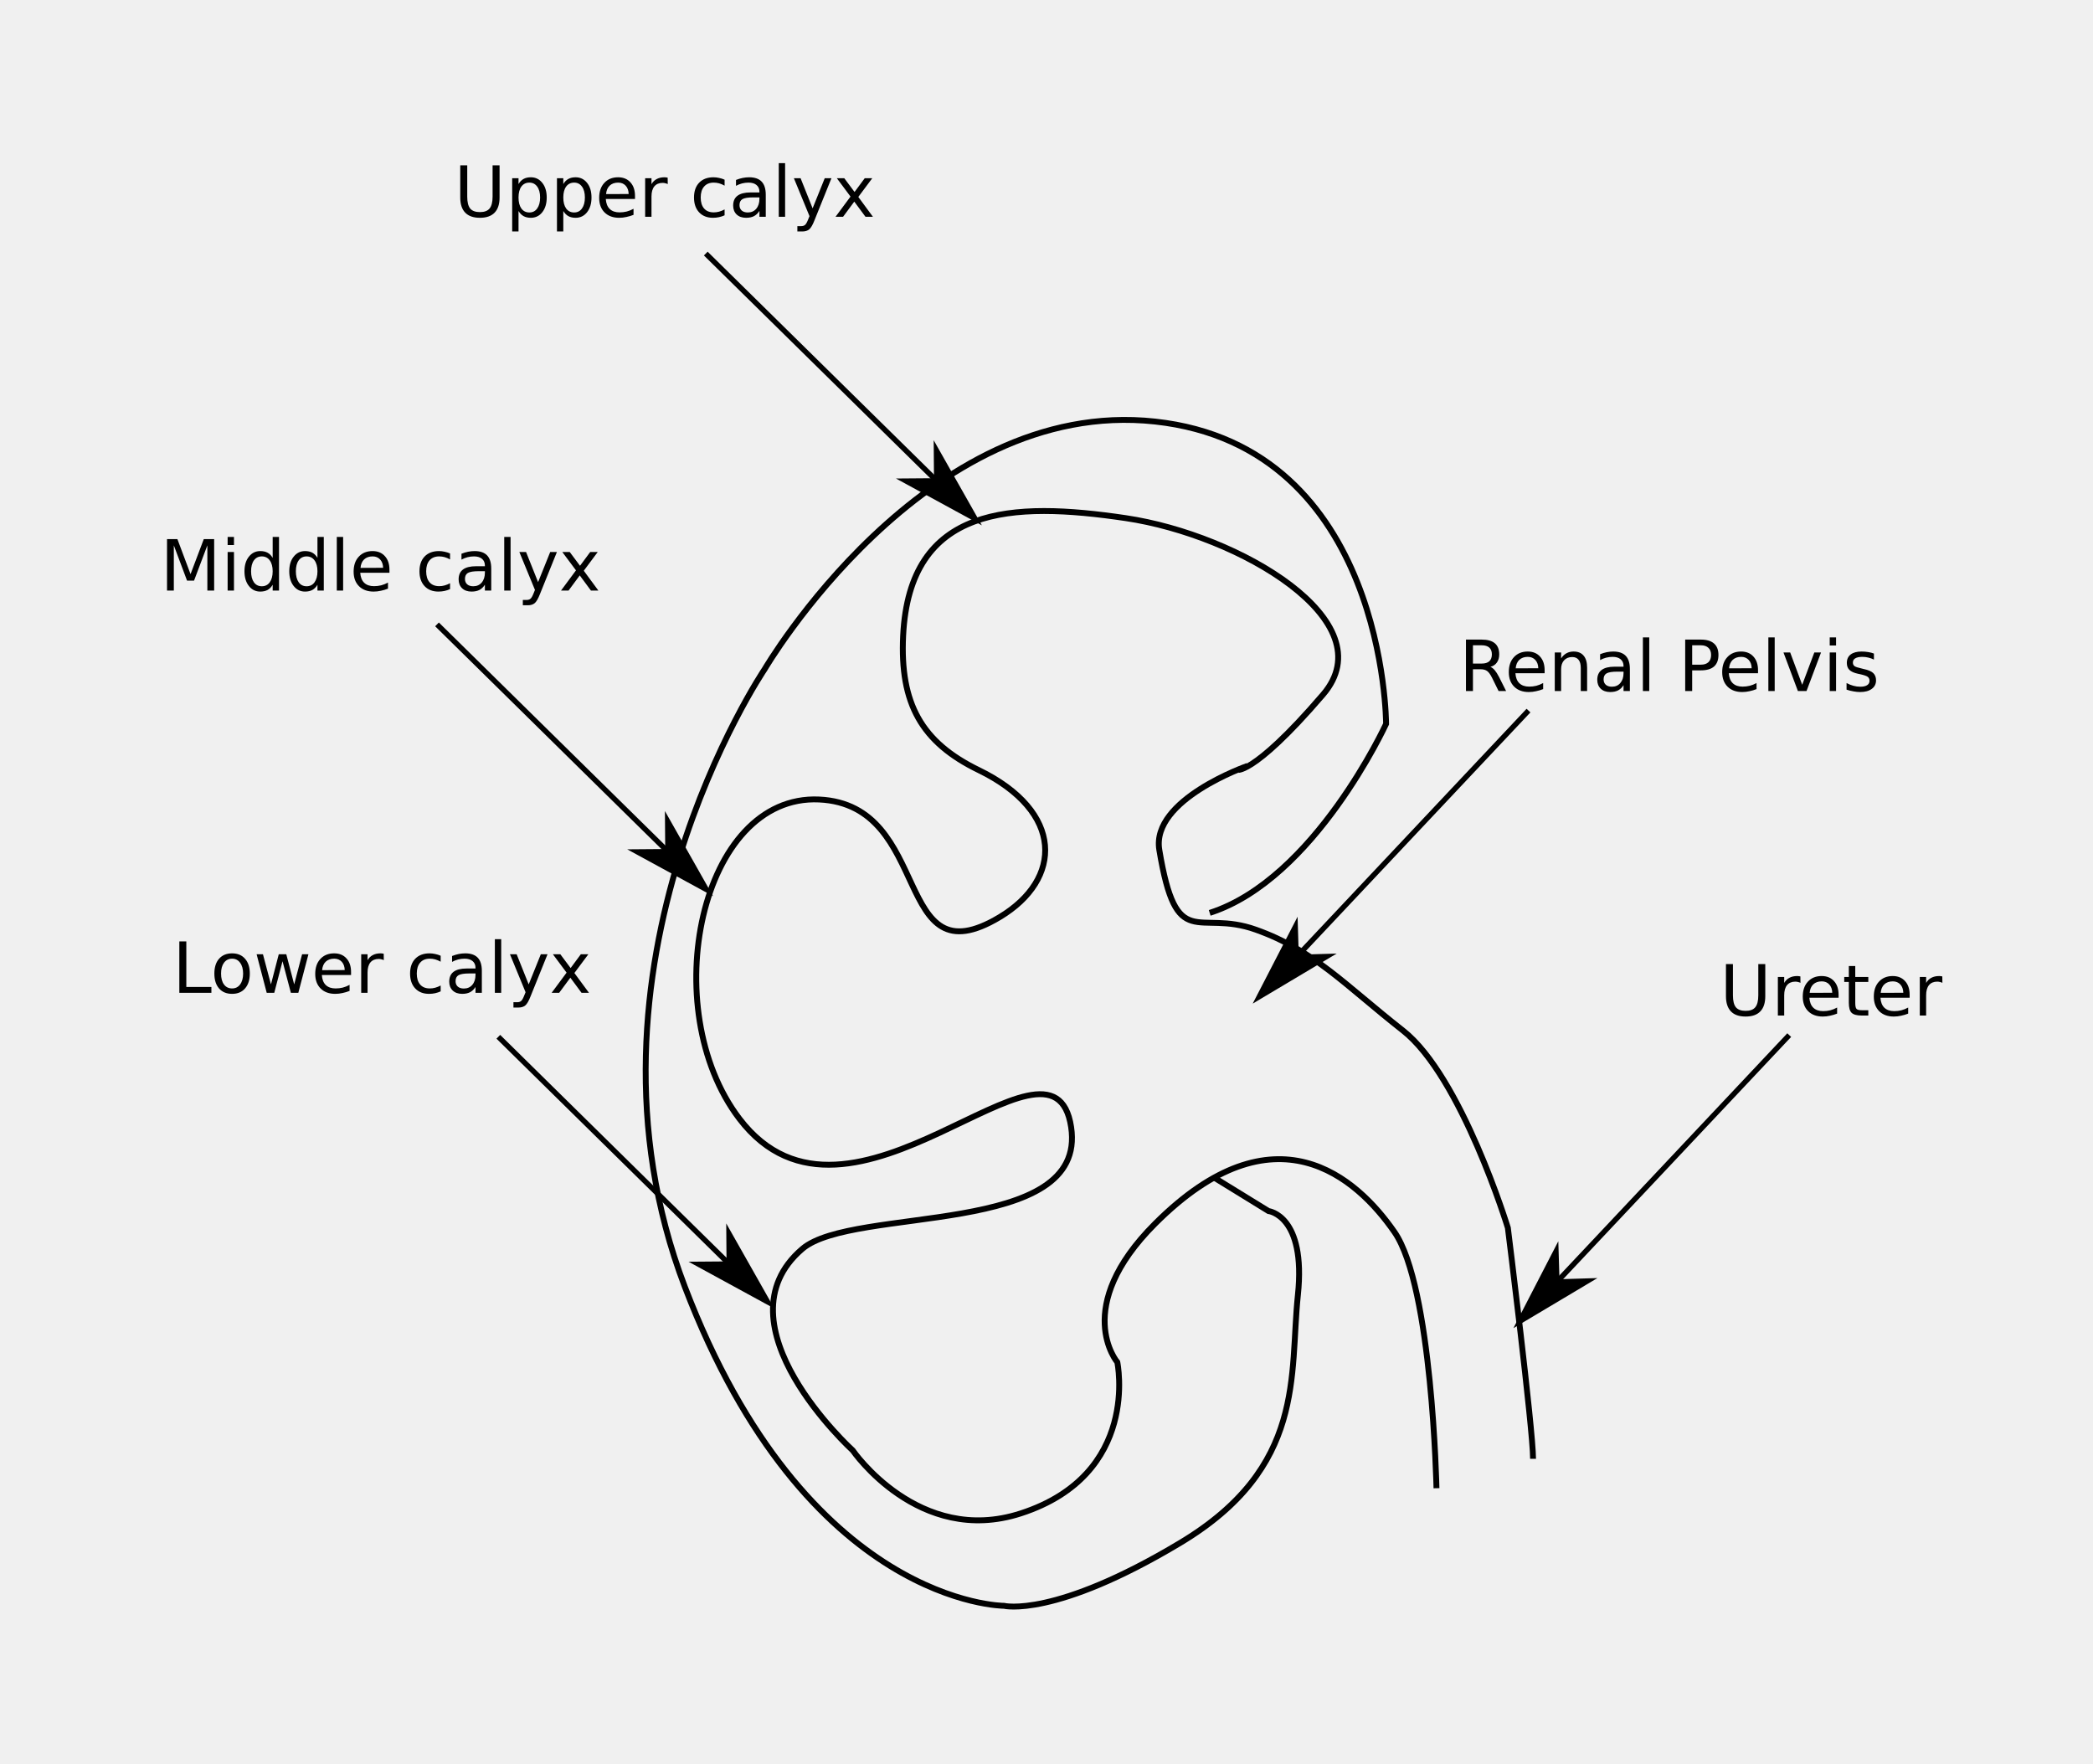
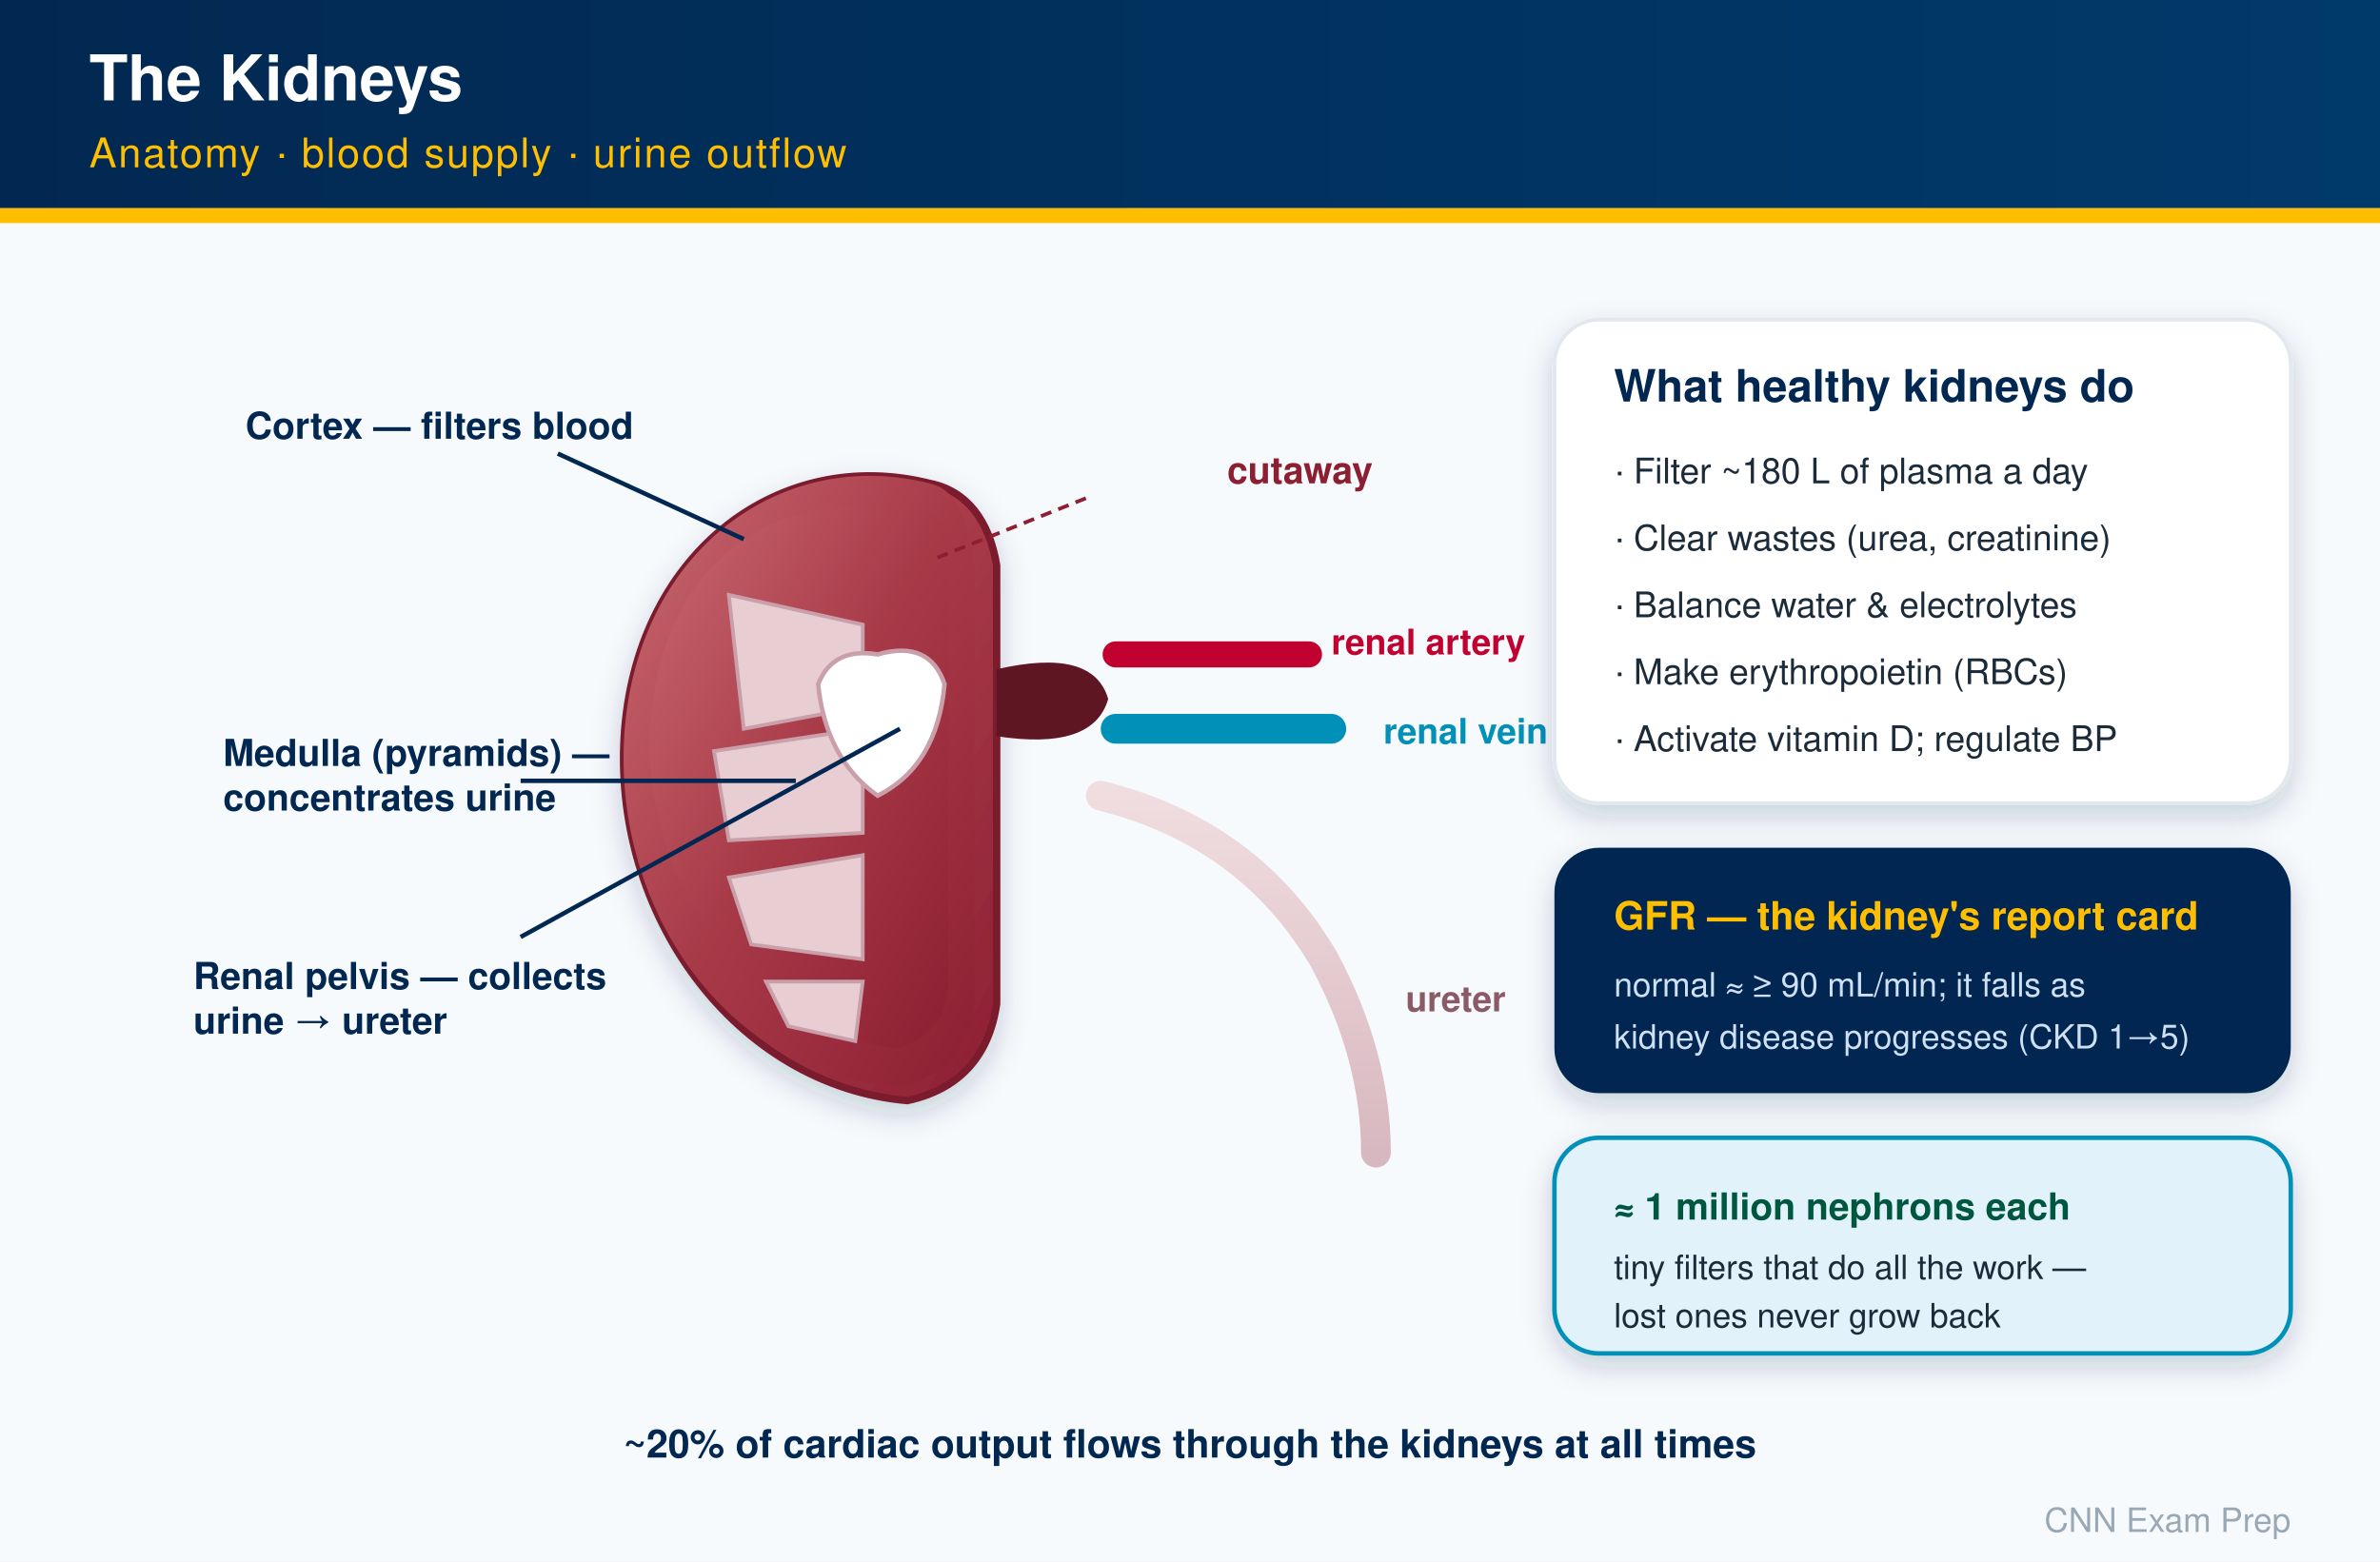
- <svg xmlns="http://www.w3.org/2000/svg" version="1.2" width="356" height="300" id="svg2">
-   <defs id="defs4">
-     <marker refX="0" refY="0" orient="auto" id="Arrow1Lend" style="overflow:visible">
-       <path d="M 0,0 5,-5 -12.5,0 5,5 0,0 z" transform="matrix(-0.8,0,0,-0.8,-10,0)" id="path3299" style="fill-rule:evenodd;stroke:#000000;stroke-width:1pt;marker-start:none" />
-     </marker>
+ <svg xmlns="http://www.w3.org/2000/svg" viewBox="0 0 640 420" font-family="Helvetica,Arial,sans-serif">
+   <defs>
+     <linearGradient id="kidHead" x1="0" y1="0" x2="1" y2="0">
+       <stop offset="0" stop-color="#022851" />
+       <stop offset="1" stop-color="#003a6b" />
+     </linearGradient>
+     <linearGradient id="kidBody" x1="0" y1="0" x2="1" y2="1">
+       <stop offset="0" stop-color="#c96a72" />
+       <stop offset="0.5" stop-color="#a83a48" />
+       <stop offset="1" stop-color="#8d1f33" />
+     </linearGradient>
+     <linearGradient id="kidInner" x1="0" y1="0" x2="0" y2="1">
+       <stop offset="0" stop-color="#f0dde0" />
+       <stop offset="1" stop-color="#e0c2c8" />
+     </linearGradient>
+     <linearGradient id="kidUreter" x1="0" y1="0" x2="0" y2="1">
+       <stop offset="0" stop-color="#f0dde0" />
+       <stop offset="1" stop-color="#d8b8c0" />
+     </linearGradient>
+     <filter id="kidSh" x="-20%" y="-20%" width="140%" height="140%">
+       <feDropShadow dx="0" dy="3" stdDeviation="4" flood-color="#022851" flood-opacity="0.2" />
+     </filter>
  </defs>
-   <g transform="translate(0,-752.3622)" id="layer1">
-     <path d="m 206.474,952.634 9.286,5.714 c 0,0 6.429,0.714 5,14.286 -1.429,13.571 1.429,29.286 -20,42.143 -21.429,12.857 -30,10.714 -30,10.714 0,0 -33.571,0 -54.286,-54.286 -20.714,-54.286 13.571,-105 13.571,-105 0,0 27.143,-46.429 66.429,-42.143 39.286,4.286 39.286,51.429 39.286,51.429 0,0 -12.143,26.429 -30,32.143" id="path2479" style="fill:none;stroke:#000000;stroke-width:1px;stroke-linecap:butt;stroke-linejoin:miter;stroke-opacity:1" />
-     <g transform="translate(-102.8115,668.8435)" id="g2497">
-       <path d="m 347.143,336.648 c 0,0 -0.714,-34.286 -7.143,-43.571 -6.429,-9.286 -20.354,-21.789 -40.714,-1.429 -14.286,14.286 -6.429,23.571 -6.429,23.571 0,0 4.014,19.094 -16.429,25.714 -17.371,5.625 -28.571,-10.714 -28.571,-10.714 0,0 -23.585,-21.47 -8.571,-34.286 8.647,-7.381 48.571,-1.81 45.714,-20.714 -3.079,-20.372 -37.555,23.35 -56.429,-1.429 -14.276,-18.743 -6.622,-55.231 13.571,-54.286 19.537,0.914 12.339,31.025 30.714,20 10.714,-6.429 10.992,-17.918 -3.571,-25 -9.702,-4.718 -13.421,-11.274 -12.857,-22.857 1.083,-22.252 18.571,-22.857 37.857,-20 19.286,2.857 44.271,17.513 33.571,30 -12.502,14.591 -15.014,12.57 -14.286,12.857" id="path2481" style="fill:none;stroke:#000000;stroke-width:1px;stroke-linecap:butt;stroke-linejoin:miter;stroke-opacity:1" />
-       <path d="m 363.571,331.648 c 0,-5 -4.286,-39.286 -4.286,-39.286 0,0 -7.857,-25.714 -17.857,-33.571 -10,-7.857 -15,-13.571 -25,-17.143 -10,-3.571 -13.483,4.099 -16.429,-13.571 -1.429,-8.571 15,-14.286 15,-14.286" id="path2483" style="fill:none;stroke:#000000;stroke-width:1px;stroke-linecap:butt;stroke-linejoin:miter;stroke-opacity:1" />
-     </g>
-     <path d="m 120.046,795.491 45.714,45" id="path2521" style="fill:none;stroke:#000000;stroke-width:0.9;stroke-linecap:butt;stroke-linejoin:miter;stroke-miterlimit:4;stroke-opacity:1;stroke-dasharray:none;marker-end:url(#Arrow1Lend)" />
-     <path d="m 74.331,858.563 45.714,45" id="path4071" style="fill:none;stroke:#000000;stroke-width:0.9;stroke-linecap:butt;stroke-linejoin:miter;stroke-miterlimit:4;stroke-opacity:1;stroke-dasharray:none;marker-end:url(#Arrow1Lend)" />
-     <path d="m 84.76,928.706 45.714,45" id="path4073" style="fill:none;stroke:#000000;stroke-width:0.9;stroke-linecap:butt;stroke-linejoin:miter;stroke-miterlimit:4;stroke-opacity:1;stroke-dasharray:none;marker-end:url(#Arrow1Lend)" />
-     <path d="m 304.331,928.42 -45.714,48.571" id="path4075" style="fill:none;stroke:#000000;stroke-width:0.9;stroke-linecap:butt;stroke-linejoin:miter;stroke-miterlimit:4;stroke-opacity:1;stroke-dasharray:none;marker-end:url(#Arrow1Lend)" />
-     <text x="29.331" y="921.232" id="text3811" xml:space="preserve" style="font-size:40px;font-style:normal;font-weight:normal;fill:#000000;fill-opacity:1;stroke:none;font-family:Bitstream Vera Sans">
-       <tspan x="29.331" y="921.232" id="tspan3813">
-         <tspan x="29.331" y="921.232" id="tspan3815" style="font-size:12px">Lower calyx</tspan>
-       </tspan>
-     </text>
-     <text x="27.237" y="852.809" id="text3805" xml:space="preserve" style="font-size:40px;font-style:normal;font-weight:normal;fill:#000000;fill-opacity:1;stroke:none;font-family:Bitstream Vera Sans">
-       <tspan x="27.237" y="852.809" id="tspan3807">
-         <tspan x="27.237" y="852.809" id="tspan3809" style="font-size:12px">Middle calyx</tspan>
-       </tspan>
-     </text>
-     <text x="102.189" y="782.634" id="text4093" xml:space="preserve" style="font-size:40px;font-style:normal;font-weight:normal;fill:#000000;fill-opacity:1;stroke:none;font-family:Bitstream Vera Sans">
-       <tspan x="102.189" y="782.634" id="tspan4095" />
-     </text>
-     <text x="77.237" y="789.238" id="text3799" xml:space="preserve" style="font-size:40px;font-style:normal;font-weight:normal;fill:#000000;fill-opacity:1;stroke:none;font-family:Bitstream Vera Sans">
-       <tspan x="77.237" y="789.238" id="tspan3801">
-         <tspan x="77.237" y="789.238" id="tspan3803" style="font-size:12px">Upper calyx</tspan>
-       </tspan>
-     </text>
-     <text x="292.522" y="925.095" id="text3823" xml:space="preserve" style="font-size:40px;font-style:normal;font-weight:normal;fill:#000000;fill-opacity:1;stroke:none;font-family:Bitstream Vera Sans">
-       <tspan x="292.522" y="925.095" id="tspan3825">
-         <tspan x="292.522" y="925.095" id="tspan3827" style="font-size:12px">Ureter</tspan>
-       </tspan>
-     </text>
-     <path d="m 259.983,873.224 -45.714,48.571" id="path4113" style="fill:none;stroke:#000000;stroke-width:0.9;stroke-linecap:butt;stroke-linejoin:miter;stroke-miterlimit:4;stroke-opacity:1;stroke-dasharray:none;marker-end:url(#Arrow1Lend)" />
-     <text x="248.174" y="869.899" id="text3817" xml:space="preserve" style="font-size:40px;font-style:normal;font-weight:normal;fill:#000000;fill-opacity:1;stroke:none;font-family:Bitstream Vera Sans">
-       <tspan x="248.174" y="869.899" id="tspan3819">
-         <tspan x="248.174" y="869.899" id="tspan3821" style="font-size:12px">Renal Pelvis</tspan>
-       </tspan>
-     </text>
+   <rect width="640" height="420" fill="#f7fafc" />
+   <rect width="640" height="56" fill="url(#kidHead)" />
+   <rect y="56" width="640" height="4" fill="#ffbf00" />
+   <text x="24" y="27" fill="#ffffff" font-size="17" font-weight="bold">The Kidneys</text>
+   <text x="24" y="45" fill="#ffbf00" font-size="11" letter-spacing="0.5">Anatomy · blood supply · urine outflow</text>
+   <g filter="url(#kidSh)">
+     <path d="M250 130 C210 120 172 148 168 196 C164 246 198 292 244 296 C258 293 266 284 268 270 L268 152 C266 140 260 132 250 130 Z" fill="url(#kidBody)" stroke="#7a1c2e" stroke-width="2" />
  </g>
+   <path d="M268 180 q26 -6 30 8 q-4 14 -30 10 z" fill="#5e1622" />
+   <path d="M300 176 H352" stroke="#c10230" stroke-width="7" stroke-linecap="round" />
+   <path d="M300 196 H358" stroke="#0090b8" stroke-width="8" stroke-linecap="round" />
+   <path d="M296 214 q40 10 60 44 q14 26 14 52" fill="none" stroke="url(#kidUreter)" stroke-width="8" stroke-linecap="round" />
+   <text x="358" y="176" fill="#c10230" font-size="9.5" font-weight="bold">renal artery</text>
+   <text x="372" y="200" fill="#0090b8" font-size="9.5" font-weight="bold">renal vein</text>
+   <text x="378" y="272" fill="#8a5a66" font-size="9.5" font-weight="bold">ureter</text>
+   <path d="M250 130 C210 120 172 148 168 196 C164 246 198 292 244 292 C254 289 260 282 262 270 L262 152 C260 140 258 132 250 130 Z" fill="url(#kidBody)" />
+   <path d="M244 138 C208 130 178 152 175 194 C172 238 202 278 242 282 C250 279 254 274 255 266 L255 144 C253 138 250 136 244 138 Z" fill="url(#kidBody)" />
+   <rect x="175" y="130" width="0" height="0" />
+   <g fill="#e8cdd3" stroke="#c9a0aa" stroke-width="1">
+     <path d="M196 160 L232 168 L232 190 L200 196 Z" />
+     <path d="M192 202 L232 196 L232 224 L196 226 Z" />
+     <path d="M196 236 L232 230 L232 258 L202 254 Z" />
+     <path d="M206 264 L232 264 L230 280 L212 276 Z" />
+   </g>
+   <path d="M236 176 q14 -4 18 8 q-2 22 -18 30 q-14 -10 -16 -30 q4 -10 16 -8 z" fill="#fff" stroke="#c9a0aa" stroke-width="1.2" />
+   <text x="330" y="130" fill="#8d1f33" font-size="10" font-weight="bold">cutaway</text>
+   <line x1="292" y1="134" x2="252" y2="150" stroke="#8d1f33" stroke-width="1" stroke-dasharray="3 2" />
+   <line x1="200" y1="145" x2="150" y2="122" stroke="#022851" stroke-width="1.2" />
+   <text x="66" y="118" fill="#022851" font-size="10" font-weight="bold">Cortex — filters blood</text>
+   <line x1="214" y1="210" x2="140" y2="210" stroke="#022851" stroke-width="1.2" />
+   <text x="60" y="206" fill="#022851" font-size="10" font-weight="bold">Medulla (pyramids) —</text>
+   <text x="60" y="218" fill="#022851" font-size="10" font-weight="bold">concentrates urine</text>
+   <line x1="242" y1="196" x2="140" y2="252" stroke="#022851" stroke-width="1.2" />
+   <text x="52" y="266" fill="#022851" font-size="10" font-weight="bold">Renal pelvis — collects</text>
+   <text x="52" y="278" fill="#022851" font-size="10" font-weight="bold">urine → ureter</text>
+   <g filter="url(#kidSh)">
+     <rect x="418" y="86" width="198" height="130" rx="12" fill="#ffffff" stroke="#e3e8ee" />
+   </g>
+   <text x="434" y="108" fill="#022851" font-size="12" font-weight="bold">What healthy kidneys do</text>
+   <g font-size="9.5" fill="#1c2b39">
+     <text x="434" y="130">· Filter ~180 L of plasma a day</text>
+     <text x="434" y="148">· Clear wastes (urea, creatinine)</text>
+     <text x="434" y="166">· Balance water &amp; electrolytes</text>
+     <text x="434" y="184">· Make erythropoietin (RBCs)</text>
+     <text x="434" y="202">· Activate vitamin D; regulate BP</text>
+   </g>
+   <g filter="url(#kidSh)">
+     <rect x="418" y="228" width="198" height="66" rx="12" fill="#022851" />
+   </g>
+   <text x="434" y="250" fill="#ffbf00" font-size="10.5" font-weight="bold">GFR — the kidney's report card</text>
+   <text x="434" y="268" fill="#cfe0f2" font-size="9">normal ≈ ≥ 90 mL/min; it falls as</text>
+   <text x="434" y="282" fill="#cfe0f2" font-size="9">kidney disease progresses (CKD 1→5)</text>
+   <g filter="url(#kidSh)">
+     <rect x="418" y="306" width="198" height="58" rx="12" fill="#e2f2fb" stroke="#0090b8" stroke-width="1.2" />
+   </g>
+   <text x="434" y="328" fill="#00573f" font-size="10" font-weight="bold">≈ 1 million nephrons each</text>
+   <text x="434" y="344" fill="#1c2b39" font-size="9">tiny filters that do all the work —</text>
+   <text x="434" y="357" fill="#1c2b39" font-size="9">lost ones never grow back</text>
+   <path d="M352 176 q40 -14 66 0" fill="none" stroke="#c10230" stroke-width="2" opacity="0" />
+   <text x="320" y="392" fill="#022851" font-size="10.5" text-anchor="middle" font-weight="bold">~20% of cardiac output flows through the kidneys at all times</text>
+   <text x="616" y="412" fill="#9aa7b4" font-size="9" text-anchor="end">CNN Exam Prep</text>
</svg>
